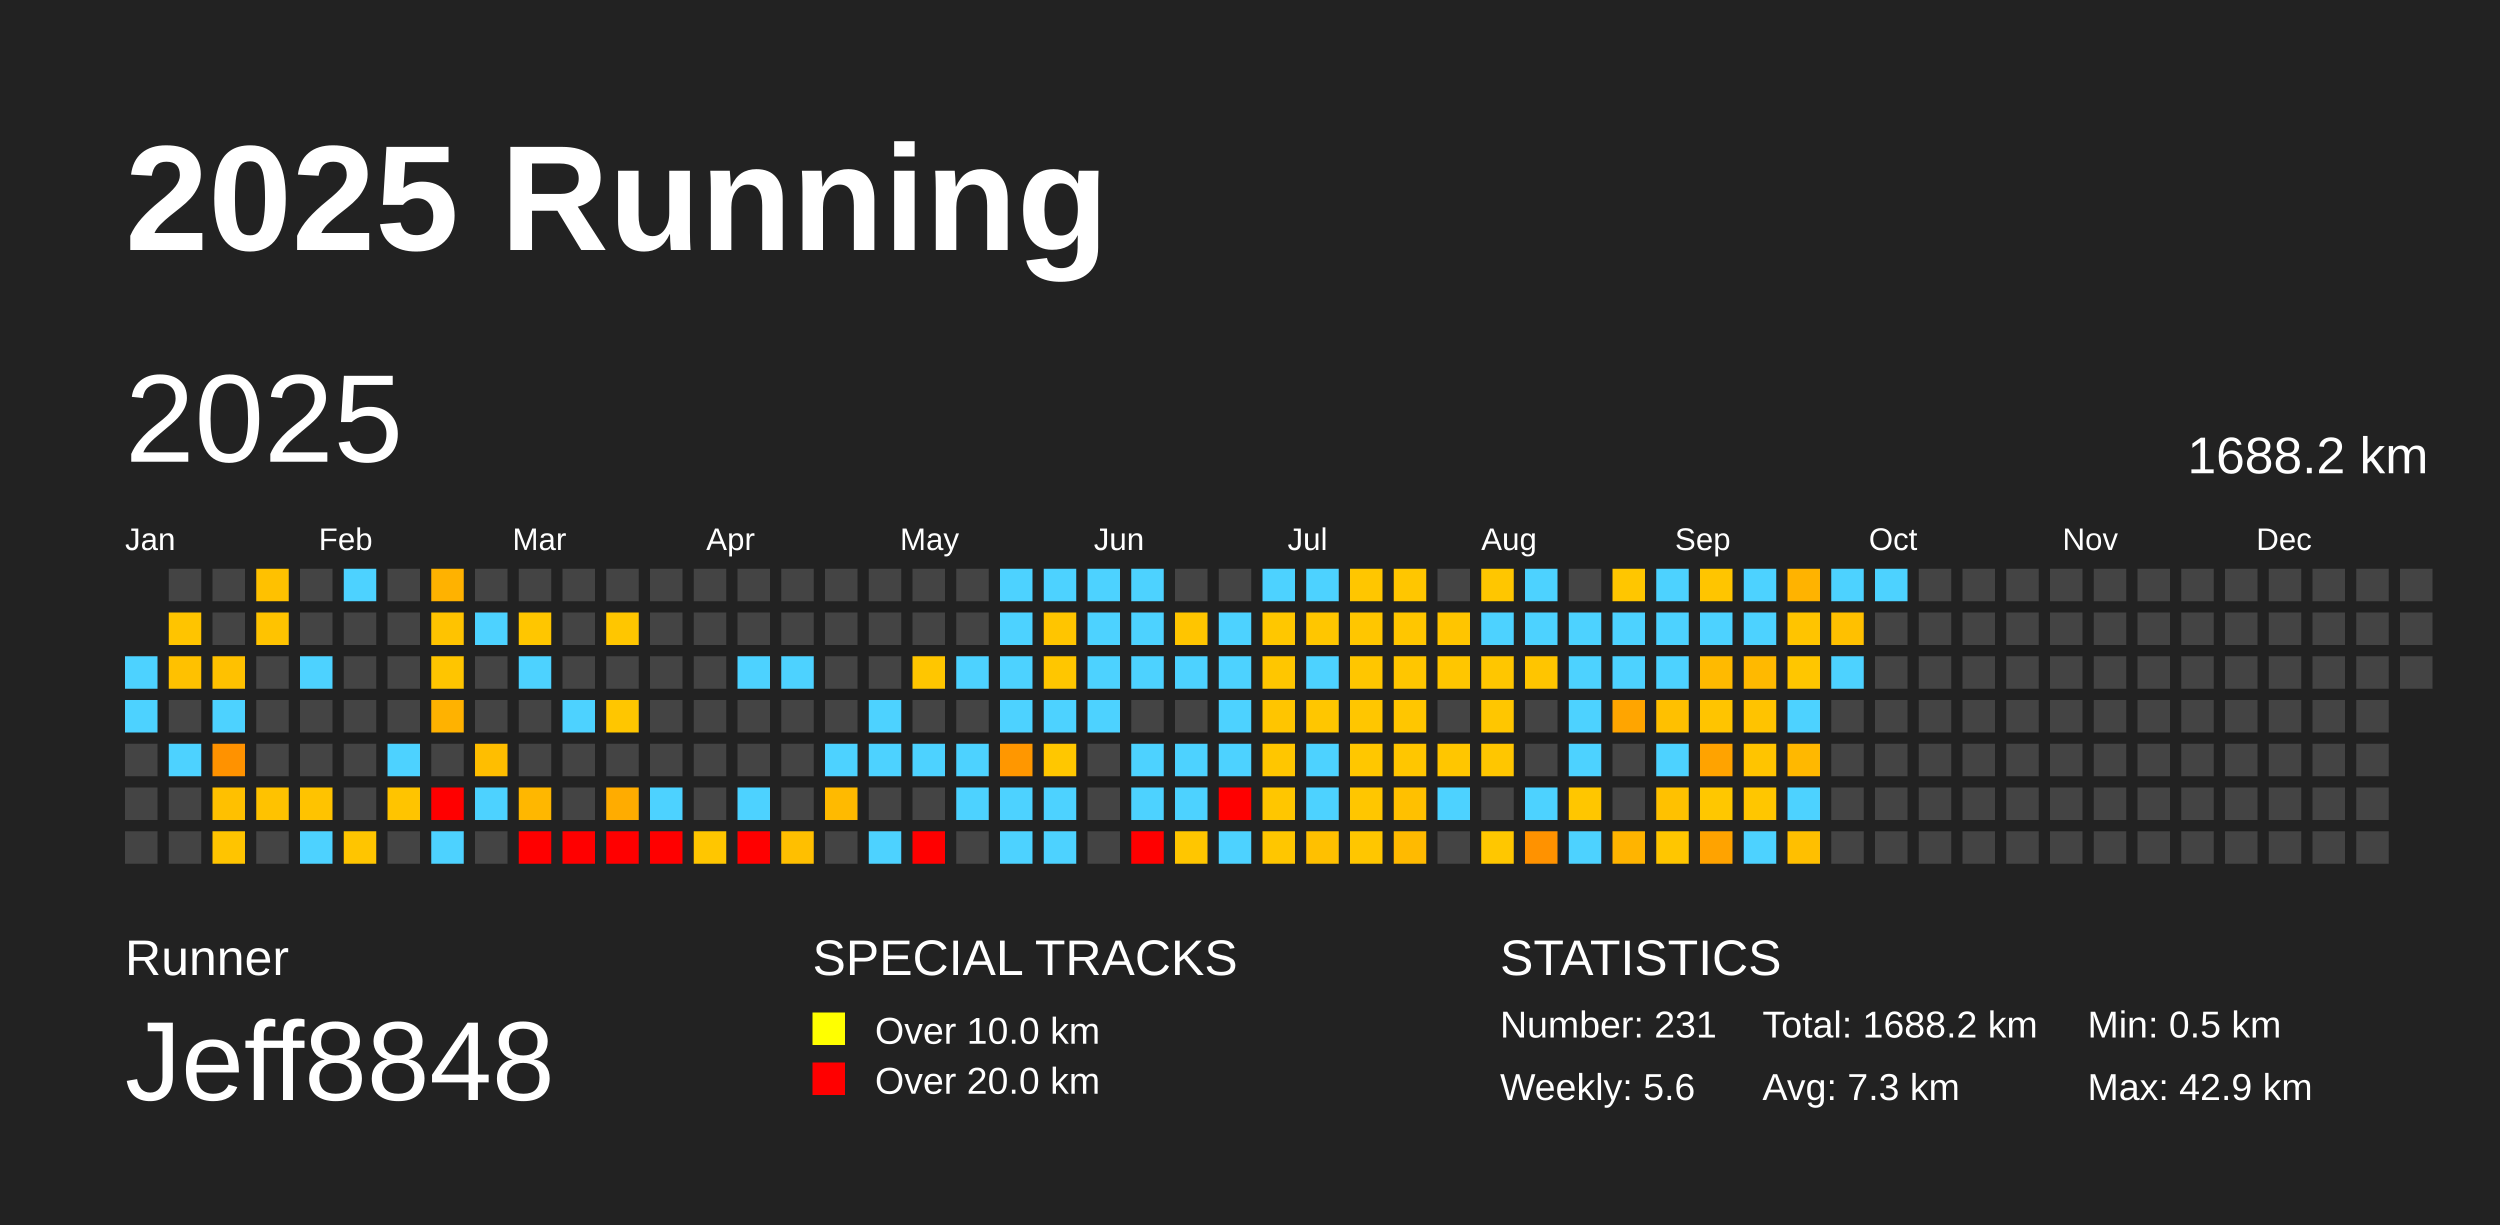
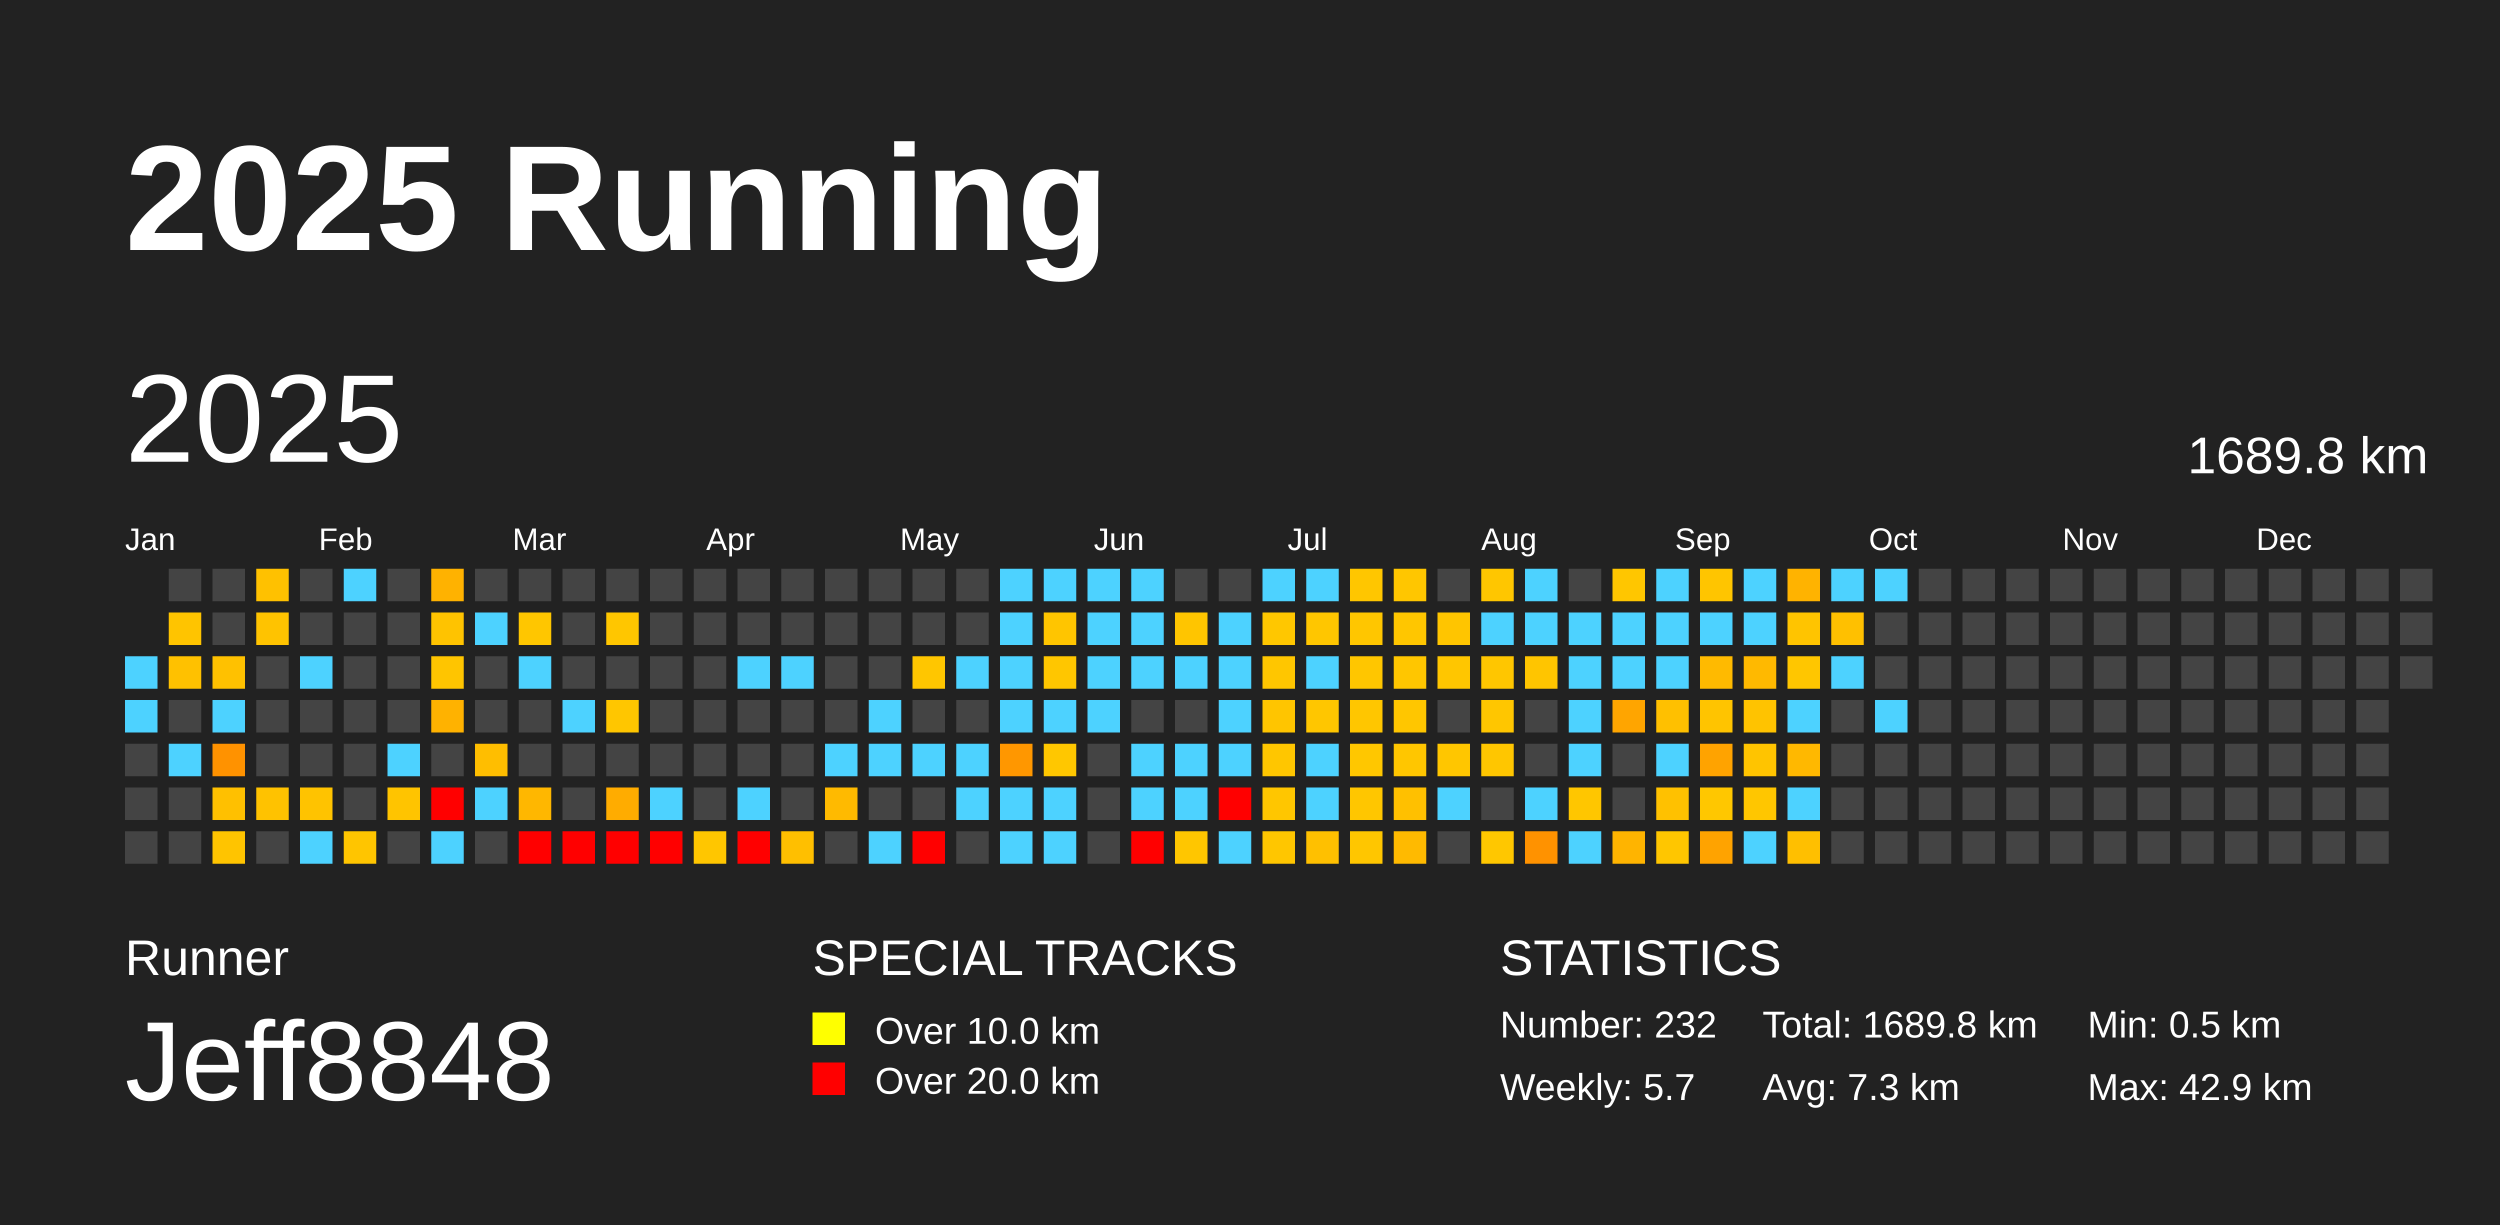
<svg xmlns="http://www.w3.org/2000/svg" baseProfile="full" height="98mm" version="1.1" viewBox="0,0,200,98" width="200mm">
  <defs />
  <rect fill="#222222" height="98" width="200" x="0" y="0" />
  <text fill="#FFFFFF" style="font-size:12px; font-family:Arial; font-weight:bold;" x="10" y="20">2025 Running</text>
  <text fill="#FFFFFF" style="font-size:4px; font-family:Arial" x="10" y="78">Runner</text>
  <text fill="#FFFFFF" style="font-size:9px; font-family:Arial" x="10" y="88">Jeff8848</text>
  <text fill="#FFFFFF" style="font-size:4px; font-family:Arial" x="65" y="78">SPECIAL TRACKS</text>
  <rect fill="yellow" height="2.6" width="2.6" x="65" y="81" />
  <text fill="#FFFFFF" style="font-size:3px; font-family:Arial" x="70" y="83.5">Over 10.0 km</text>
  <rect fill="red" height="2.6" width="2.6" x="65" y="85" />
  <text fill="#FFFFFF" style="font-size:3px; font-family:Arial" x="70" y="87.5">Over 20.0 km</text>
  <text fill="#FFFFFF" style="font-size:4px; font-family:Arial" x="120" y="78">STATISTICS</text>
-   <text fill="#FFFFFF" style="font-size:3px; font-family:Arial" x="120" y="83">Number: 231</text>
-   <text fill="#FFFFFF" style="font-size:3px; font-family:Arial" x="120" y="88">Weekly: 5.6</text>
-   <text fill="#FFFFFF" style="font-size:3px; font-family:Arial" x="141" y="83">Total: 1688.2 km</text>
+   <text fill="#FFFFFF" style="font-size:3px; font-family:Arial" x="120" y="83">Number: 232</text>
+   <text fill="#FFFFFF" style="font-size:3px; font-family:Arial" x="120" y="88">Weekly: 5.7</text>
+   <text fill="#FFFFFF" style="font-size:3px; font-family:Arial" x="141" y="83">Total: 1689.8 km</text>
  <text fill="#FFFFFF" style="font-size:3px; font-family:Arial" x="141" y="88">Avg: 7.3 km</text>
  <text fill="#FFFFFF" style="font-size:3px; font-family:Arial" x="167" y="83">Min: 0.5 km</text>
  <text fill="#FFFFFF" style="font-size:3px; font-family:Arial" x="167" y="88">Max: 42.9 km</text>
  <text dominant-baseline="hanging" fill="#FFFFFF" style="font-size:10.0px; font-family:Arial;" x="10" y="30">2025</text>
-   <text dominant-baseline="hanging" fill="#FFFFFF" style="font-size:4.125px; font-family:Arial;" x="175" y="35">1688.2 km</text>
+   <text dominant-baseline="hanging" fill="#FFFFFF" style="font-size:4.125px; font-family:Arial;" x="175" y="35">1689.8 km</text>
  <text fill="#FFFFFF" style="font-size:2.5px; font-family:Arial" x="10.0" y="44">Jan</text>
  <text fill="#FFFFFF" style="font-size:2.5px; font-family:Arial" x="25.5" y="44">Feb</text>
  <text fill="#FFFFFF" style="font-size:2.5px; font-family:Arial" x="41.0" y="44">Mar</text>
  <text fill="#FFFFFF" style="font-size:2.5px; font-family:Arial" x="56.5" y="44">Apr</text>
  <text fill="#FFFFFF" style="font-size:2.5px; font-family:Arial" x="72.0" y="44">May</text>
  <text fill="#FFFFFF" style="font-size:2.5px; font-family:Arial" x="87.5" y="44">Jun</text>
  <text fill="#FFFFFF" style="font-size:2.5px; font-family:Arial" x="103.0" y="44">Jul</text>
  <text fill="#FFFFFF" style="font-size:2.5px; font-family:Arial" x="118.5" y="44">Aug</text>
  <text fill="#FFFFFF" style="font-size:2.5px; font-family:Arial" x="134.0" y="44">Sep</text>
  <text fill="#FFFFFF" style="font-size:2.5px; font-family:Arial" x="149.5" y="44">Oct</text>
  <text fill="#FFFFFF" style="font-size:2.5px; font-family:Arial" x="165.0" y="44">Nov</text>
  <text fill="#FFFFFF" style="font-size:2.5px; font-family:Arial" x="180.5" y="44">Dec</text>
  <rect fill="#4dd2ff" height="2.6" width="2.6" x="10.0" y="52.5" />
  <rect fill="#4dd2ff" height="2.6" width="2.6" x="10.0" y="56.0" />
  <rect fill="#444444" height="2.6" width="2.6" x="10.0" y="59.5" />
  <rect fill="#444444" height="2.6" width="2.6" x="10.0" y="63.0" />
  <rect fill="#444444" height="2.6" width="2.6" x="10.0" y="66.5" />
  <rect fill="#444444" height="2.6" width="2.6" x="13.5" y="45.5" />
  <rect fill="#ffc400" height="2.6" width="2.6" x="13.5" y="49.0" />
  <rect fill="#ffc100" height="2.6" width="2.6" x="13.5" y="52.5" />
  <rect fill="#444444" height="2.6" width="2.6" x="13.5" y="56.0" />
  <rect fill="#4dd2ff" height="2.6" width="2.6" x="13.5" y="59.5" />
  <rect fill="#444444" height="2.6" width="2.6" x="13.5" y="63.0" />
  <rect fill="#444444" height="2.6" width="2.6" x="13.5" y="66.5" />
  <rect fill="#444444" height="2.6" width="2.6" x="17.0" y="45.5" />
  <rect fill="#444444" height="2.6" width="2.6" x="17.0" y="49.0" />
  <rect fill="#ffc100" height="2.6" width="2.6" x="17.0" y="52.5" />
  <rect fill="#4dd2ff" height="2.6" width="2.6" x="17.0" y="56.0" />
  <rect fill="#ff9200" height="2.6" width="2.6" x="17.0" y="59.5" />
  <rect fill="#ffc000" height="2.6" width="2.6" x="17.0" y="63.0" />
  <rect fill="#ffc400" height="2.6" width="2.6" x="17.0" y="66.5" />
  <rect fill="#ffc100" height="2.6" width="2.6" x="20.5" y="45.5" />
  <rect fill="#ffc300" height="2.6" width="2.6" x="20.5" y="49.0" />
  <rect fill="#444444" height="2.6" width="2.6" x="20.5" y="52.5" />
  <rect fill="#444444" height="2.6" width="2.6" x="20.5" y="56.0" />
  <rect fill="#444444" height="2.6" width="2.6" x="20.5" y="59.5" />
  <rect fill="#ffc200" height="2.6" width="2.6" x="20.5" y="63.0" />
  <rect fill="#444444" height="2.6" width="2.6" x="20.5" y="66.5" />
  <rect fill="#444444" height="2.6" width="2.6" x="24.0" y="45.5" />
  <rect fill="#444444" height="2.6" width="2.6" x="24.0" y="49.0" />
  <rect fill="#4dd2ff" height="2.6" width="2.6" x="24.0" y="52.5" />
  <rect fill="#444444" height="2.6" width="2.6" x="24.0" y="56.0" />
  <rect fill="#444444" height="2.6" width="2.6" x="24.0" y="59.5" />
  <rect fill="#ffc300" height="2.6" width="2.6" x="24.0" y="63.0" />
  <rect fill="#4dd2ff" height="2.6" width="2.6" x="24.0" y="66.5" />
  <rect fill="#4dd2ff" height="2.6" width="2.6" x="27.5" y="45.5" />
  <rect fill="#444444" height="2.6" width="2.6" x="27.5" y="49.0" />
  <rect fill="#444444" height="2.6" width="2.6" x="27.5" y="52.5" />
  <rect fill="#444444" height="2.6" width="2.6" x="27.5" y="56.0" />
  <rect fill="#444444" height="2.6" width="2.6" x="27.5" y="59.5" />
  <rect fill="#444444" height="2.6" width="2.6" x="27.5" y="63.0" />
  <rect fill="#ffc500" height="2.6" width="2.6" x="27.5" y="66.5" />
  <rect fill="#444444" height="2.6" width="2.6" x="31.0" y="45.5" />
  <rect fill="#444444" height="2.6" width="2.6" x="31.0" y="49.0" />
  <rect fill="#444444" height="2.6" width="2.6" x="31.0" y="52.5" />
  <rect fill="#444444" height="2.6" width="2.6" x="31.0" y="56.0" />
  <rect fill="#4dd2ff" height="2.6" width="2.6" x="31.0" y="59.5" />
  <rect fill="#ffc400" height="2.6" width="2.6" x="31.0" y="63.0" />
  <rect fill="#444444" height="2.6" width="2.6" x="31.0" y="66.5" />
  <rect fill="#ffb200" height="2.6" width="2.6" x="34.5" y="45.5" />
  <rect fill="#ffc300" height="2.6" width="2.6" x="34.5" y="49.0" />
  <rect fill="#ffc500" height="2.6" width="2.6" x="34.5" y="52.5" />
  <rect fill="#ffb200" height="2.6" width="2.6" x="34.5" y="56.0" />
  <rect fill="#444444" height="2.6" width="2.6" x="34.5" y="59.5" />
  <rect fill="red" height="2.6" width="2.6" x="34.5" y="63.0" />
  <rect fill="#4dd2ff" height="2.6" width="2.6" x="34.5" y="66.5" />
  <rect fill="#444444" height="2.6" width="2.6" x="38.0" y="45.5" />
  <rect fill="#4dd2ff" height="2.6" width="2.6" x="38.0" y="49.0" />
  <rect fill="#444444" height="2.6" width="2.6" x="38.0" y="52.5" />
  <rect fill="#444444" height="2.6" width="2.6" x="38.0" y="56.0" />
  <rect fill="#ffbe00" height="2.6" width="2.6" x="38.0" y="59.5" />
  <rect fill="#4dd2ff" height="2.6" width="2.6" x="38.0" y="63.0" />
  <rect fill="#444444" height="2.6" width="2.6" x="38.0" y="66.5" />
  <rect fill="#444444" height="2.6" width="2.6" x="41.5" y="45.5" />
  <rect fill="#ffc600" height="2.6" width="2.6" x="41.5" y="49.0" />
  <rect fill="#4dd2ff" height="2.6" width="2.6" x="41.5" y="52.5" />
  <rect fill="#444444" height="2.6" width="2.6" x="41.5" y="56.0" />
  <rect fill="#444444" height="2.6" width="2.6" x="41.5" y="59.5" />
  <rect fill="#ffb700" height="2.6" width="2.6" x="41.5" y="63.0" />
  <rect fill="red" height="2.6" width="2.6" x="41.5" y="66.5" />
  <rect fill="#444444" height="2.6" width="2.6" x="45.0" y="45.5" />
  <rect fill="#444444" height="2.6" width="2.6" x="45.0" y="49.0" />
  <rect fill="#444444" height="2.6" width="2.6" x="45.0" y="52.5" />
  <rect fill="#4dd2ff" height="2.6" width="2.6" x="45.0" y="56.0" />
  <rect fill="#444444" height="2.6" width="2.6" x="45.0" y="59.5" />
  <rect fill="#444444" height="2.6" width="2.6" x="45.0" y="63.0" />
  <rect fill="red" height="2.6" width="2.6" x="45.0" y="66.5" />
  <rect fill="#444444" height="2.6" width="2.6" x="48.5" y="45.5" />
  <rect fill="#ffc600" height="2.6" width="2.6" x="48.5" y="49.0" />
  <rect fill="#444444" height="2.6" width="2.6" x="48.5" y="52.5" />
  <rect fill="#ffc600" height="2.6" width="2.6" x="48.5" y="56.0" />
  <rect fill="#444444" height="2.6" width="2.6" x="48.5" y="59.5" />
  <rect fill="#ffac00" height="2.6" width="2.6" x="48.5" y="63.0" />
  <rect fill="red" height="2.6" width="2.6" x="48.5" y="66.5" />
  <rect fill="#444444" height="2.6" width="2.6" x="52.0" y="45.5" />
  <rect fill="#444444" height="2.6" width="2.6" x="52.0" y="49.0" />
  <rect fill="#444444" height="2.6" width="2.6" x="52.0" y="52.5" />
  <rect fill="#444444" height="2.6" width="2.6" x="52.0" y="56.0" />
  <rect fill="#444444" height="2.6" width="2.6" x="52.0" y="59.5" />
  <rect fill="#4dd2ff" height="2.6" width="2.6" x="52.0" y="63.0" />
  <rect fill="red" height="2.6" width="2.6" x="52.0" y="66.5" />
  <rect fill="#444444" height="2.6" width="2.6" x="55.5" y="45.5" />
  <rect fill="#444444" height="2.6" width="2.6" x="55.5" y="49.0" />
  <rect fill="#444444" height="2.6" width="2.6" x="55.5" y="52.5" />
  <rect fill="#444444" height="2.6" width="2.6" x="55.5" y="56.0" />
  <rect fill="#444444" height="2.6" width="2.6" x="55.5" y="59.5" />
  <rect fill="#444444" height="2.6" width="2.6" x="55.5" y="63.0" />
  <rect fill="#ffc600" height="2.6" width="2.6" x="55.5" y="66.5" />
  <rect fill="#444444" height="2.6" width="2.6" x="59.0" y="45.5" />
  <rect fill="#444444" height="2.6" width="2.6" x="59.0" y="49.0" />
  <rect fill="#4dd2ff" height="2.6" width="2.6" x="59.0" y="52.5" />
  <rect fill="#444444" height="2.6" width="2.6" x="59.0" y="56.0" />
  <rect fill="#444444" height="2.6" width="2.6" x="59.0" y="59.5" />
  <rect fill="#4dd2ff" height="2.6" width="2.6" x="59.0" y="63.0" />
  <rect fill="red" height="2.6" width="2.6" x="59.0" y="66.5" />
  <rect fill="#444444" height="2.6" width="2.6" x="62.5" y="45.5" />
  <rect fill="#444444" height="2.6" width="2.6" x="62.5" y="49.0" />
  <rect fill="#4dd2ff" height="2.6" width="2.6" x="62.5" y="52.5" />
  <rect fill="#444444" height="2.6" width="2.6" x="62.5" y="56.0" />
  <rect fill="#444444" height="2.6" width="2.6" x="62.5" y="59.5" />
  <rect fill="#444444" height="2.6" width="2.6" x="62.5" y="63.0" />
  <rect fill="#ffbf00" height="2.6" width="2.6" x="62.5" y="66.5" />
  <rect fill="#444444" height="2.6" width="2.6" x="66.0" y="45.5" />
  <rect fill="#444444" height="2.6" width="2.6" x="66.0" y="49.0" />
  <rect fill="#444444" height="2.6" width="2.6" x="66.0" y="52.5" />
  <rect fill="#444444" height="2.6" width="2.6" x="66.0" y="56.0" />
  <rect fill="#4dd2ff" height="2.6" width="2.6" x="66.0" y="59.5" />
  <rect fill="#ffba00" height="2.6" width="2.6" x="66.0" y="63.0" />
  <rect fill="#444444" height="2.6" width="2.6" x="66.0" y="66.5" />
  <rect fill="#444444" height="2.6" width="2.6" x="69.5" y="45.5" />
  <rect fill="#444444" height="2.6" width="2.6" x="69.5" y="49.0" />
  <rect fill="#444444" height="2.6" width="2.6" x="69.5" y="52.5" />
  <rect fill="#4dd2ff" height="2.6" width="2.6" x="69.5" y="56.0" />
  <rect fill="#4dd2ff" height="2.6" width="2.6" x="69.5" y="59.5" />
  <rect fill="#444444" height="2.6" width="2.6" x="69.5" y="63.0" />
  <rect fill="#4dd2ff" height="2.6" width="2.6" x="69.5" y="66.5" />
  <rect fill="#444444" height="2.6" width="2.6" x="73.0" y="45.5" />
  <rect fill="#444444" height="2.6" width="2.6" x="73.0" y="49.0" />
  <rect fill="#ffc600" height="2.6" width="2.6" x="73.0" y="52.5" />
  <rect fill="#444444" height="2.6" width="2.6" x="73.0" y="56.0" />
  <rect fill="#4dd2ff" height="2.6" width="2.6" x="73.0" y="59.5" />
  <rect fill="#444444" height="2.6" width="2.6" x="73.0" y="63.0" />
  <rect fill="red" height="2.6" width="2.6" x="73.0" y="66.5" />
  <rect fill="#444444" height="2.6" width="2.6" x="76.5" y="45.5" />
  <rect fill="#444444" height="2.6" width="2.6" x="76.5" y="49.0" />
  <rect fill="#4dd2ff" height="2.6" width="2.6" x="76.5" y="52.5" />
  <rect fill="#444444" height="2.6" width="2.6" x="76.5" y="56.0" />
  <rect fill="#4dd2ff" height="2.6" width="2.6" x="76.5" y="59.5" />
  <rect fill="#4dd2ff" height="2.6" width="2.6" x="76.5" y="63.0" />
  <rect fill="#444444" height="2.6" width="2.6" x="76.5" y="66.5" />
  <rect fill="#4dd2ff" height="2.6" width="2.6" x="80.0" y="45.5" />
  <rect fill="#4dd2ff" height="2.6" width="2.6" x="80.0" y="49.0" />
  <rect fill="#4dd2ff" height="2.6" width="2.6" x="80.0" y="52.5" />
  <rect fill="#4dd2ff" height="2.6" width="2.6" x="80.0" y="56.0" />
  <rect fill="#ff9700" height="2.6" width="2.6" x="80.0" y="59.5" />
  <rect fill="#4dd2ff" height="2.6" width="2.6" x="80.0" y="63.0" />
  <rect fill="#4dd2ff" height="2.6" width="2.6" x="80.0" y="66.5" />
  <rect fill="#4dd2ff" height="2.6" width="2.6" x="83.5" y="45.5" />
  <rect fill="#ffc500" height="2.6" width="2.6" x="83.5" y="49.0" />
  <rect fill="#ffc600" height="2.6" width="2.6" x="83.5" y="52.5" />
  <rect fill="#4dd2ff" height="2.6" width="2.6" x="83.5" y="56.0" />
  <rect fill="#ffc700" height="2.6" width="2.6" x="83.5" y="59.5" />
  <rect fill="#4dd2ff" height="2.6" width="2.6" x="83.5" y="63.0" />
  <rect fill="#4dd2ff" height="2.6" width="2.6" x="83.5" y="66.5" />
  <rect fill="#4dd2ff" height="2.6" width="2.6" x="87.0" y="45.5" />
  <rect fill="#4dd2ff" height="2.6" width="2.6" x="87.0" y="49.0" />
  <rect fill="#4dd2ff" height="2.6" width="2.6" x="87.0" y="52.5" />
  <rect fill="#4dd2ff" height="2.6" width="2.6" x="87.0" y="56.0" />
  <rect fill="#444444" height="2.6" width="2.6" x="87.0" y="59.5" />
  <rect fill="#444444" height="2.6" width="2.6" x="87.0" y="63.0" />
  <rect fill="#444444" height="2.6" width="2.6" x="87.0" y="66.5" />
  <rect fill="#4dd2ff" height="2.6" width="2.6" x="90.5" y="45.5" />
  <rect fill="#4dd2ff" height="2.6" width="2.6" x="90.5" y="49.0" />
  <rect fill="#4dd2ff" height="2.6" width="2.6" x="90.5" y="52.5" />
  <rect fill="#444444" height="2.6" width="2.6" x="90.5" y="56.0" />
  <rect fill="#4dd2ff" height="2.6" width="2.6" x="90.5" y="59.5" />
  <rect fill="#4dd2ff" height="2.6" width="2.6" x="90.5" y="63.0" />
  <rect fill="red" height="2.6" width="2.6" x="90.5" y="66.5" />
  <rect fill="#444444" height="2.6" width="2.6" x="94.0" y="45.5" />
  <rect fill="#ffc500" height="2.6" width="2.6" x="94.0" y="49.0" />
  <rect fill="#4dd2ff" height="2.6" width="2.6" x="94.0" y="52.5" />
  <rect fill="#444444" height="2.6" width="2.6" x="94.0" y="56.0" />
  <rect fill="#4dd2ff" height="2.6" width="2.6" x="94.0" y="59.5" />
  <rect fill="#4dd2ff" height="2.6" width="2.6" x="94.0" y="63.0" />
  <rect fill="#ffc600" height="2.6" width="2.6" x="94.0" y="66.5" />
  <rect fill="#444444" height="2.6" width="2.6" x="97.5" y="45.5" />
  <rect fill="#4dd2ff" height="2.6" width="2.6" x="97.5" y="49.0" />
  <rect fill="#4dd2ff" height="2.6" width="2.6" x="97.5" y="52.5" />
  <rect fill="#4dd2ff" height="2.6" width="2.6" x="97.5" y="56.0" />
  <rect fill="#4dd2ff" height="2.6" width="2.6" x="97.5" y="59.5" />
  <rect fill="red" height="2.6" width="2.6" x="97.5" y="63.0" />
  <rect fill="#4dd2ff" height="2.6" width="2.6" x="97.5" y="66.5" />
  <rect fill="#4dd2ff" height="2.6" width="2.6" x="101.0" y="45.5" />
  <rect fill="#ffc700" height="2.6" width="2.6" x="101.0" y="49.0" />
  <rect fill="#ffc600" height="2.6" width="2.6" x="101.0" y="52.5" />
  <rect fill="#ffc500" height="2.6" width="2.6" x="101.0" y="56.0" />
  <rect fill="#ffc600" height="2.6" width="2.6" x="101.0" y="59.5" />
  <rect fill="#ffc600" height="2.6" width="2.6" x="101.0" y="63.0" />
  <rect fill="#ffc600" height="2.6" width="2.6" x="101.0" y="66.5" />
  <rect fill="#4dd2ff" height="2.6" width="2.6" x="104.5" y="45.5" />
  <rect fill="#ffc600" height="2.6" width="2.6" x="104.5" y="49.0" />
  <rect fill="#4dd2ff" height="2.6" width="2.6" x="104.5" y="52.5" />
  <rect fill="#ffc600" height="2.6" width="2.6" x="104.5" y="56.0" />
  <rect fill="#4dd2ff" height="2.6" width="2.6" x="104.5" y="59.5" />
  <rect fill="#4dd2ff" height="2.6" width="2.6" x="104.5" y="63.0" />
  <rect fill="#ffc000" height="2.6" width="2.6" x="104.5" y="66.5" />
  <rect fill="#ffc600" height="2.6" width="2.6" x="108.0" y="45.5" />
  <rect fill="#ffc600" height="2.6" width="2.6" x="108.0" y="49.0" />
  <rect fill="#ffc600" height="2.6" width="2.6" x="108.0" y="52.5" />
  <rect fill="#ffc600" height="2.6" width="2.6" x="108.0" y="56.0" />
  <rect fill="#ffc700" height="2.6" width="2.6" x="108.0" y="59.5" />
  <rect fill="#ffc600" height="2.6" width="2.6" x="108.0" y="63.0" />
  <rect fill="#ffc600" height="2.6" width="2.6" x="108.0" y="66.5" />
  <rect fill="#ffc600" height="2.6" width="2.6" x="111.5" y="45.5" />
  <rect fill="#ffc600" height="2.6" width="2.6" x="111.5" y="49.0" />
  <rect fill="#ffc600" height="2.6" width="2.6" x="111.5" y="52.5" />
  <rect fill="#ffc600" height="2.6" width="2.6" x="111.5" y="56.0" />
  <rect fill="#ffc600" height="2.6" width="2.6" x="111.5" y="59.5" />
  <rect fill="#ffc000" height="2.6" width="2.6" x="111.5" y="63.0" />
  <rect fill="#ffba00" height="2.6" width="2.6" x="111.5" y="66.5" />
  <rect fill="#444444" height="2.6" width="2.6" x="115.0" y="45.5" />
  <rect fill="#ffc500" height="2.6" width="2.6" x="115.0" y="49.0" />
  <rect fill="#ffc600" height="2.6" width="2.6" x="115.0" y="52.5" />
  <rect fill="#444444" height="2.6" width="2.6" x="115.0" y="56.0" />
  <rect fill="#ffc600" height="2.6" width="2.6" x="115.0" y="59.5" />
  <rect fill="#4dd2ff" height="2.6" width="2.6" x="115.0" y="63.0" />
  <rect fill="#444444" height="2.6" width="2.6" x="115.0" y="66.5" />
  <rect fill="#ffc600" height="2.6" width="2.6" x="118.5" y="45.5" />
  <rect fill="#4dd2ff" height="2.6" width="2.6" x="118.5" y="49.0" />
  <rect fill="#ffc600" height="2.6" width="2.6" x="118.5" y="52.5" />
  <rect fill="#ffc600" height="2.6" width="2.6" x="118.5" y="56.0" />
  <rect fill="#ffc600" height="2.6" width="2.6" x="118.5" y="59.5" />
  <rect fill="#444444" height="2.6" width="2.6" x="118.5" y="63.0" />
  <rect fill="#ffc700" height="2.6" width="2.6" x="118.5" y="66.5" />
  <rect fill="#4dd2ff" height="2.6" width="2.6" x="122.0" y="45.5" />
  <rect fill="#4dd2ff" height="2.6" width="2.6" x="122.0" y="49.0" />
  <rect fill="#ffc500" height="2.6" width="2.6" x="122.0" y="52.5" />
  <rect fill="#444444" height="2.6" width="2.6" x="122.0" y="56.0" />
  <rect fill="#444444" height="2.6" width="2.6" x="122.0" y="59.5" />
  <rect fill="#4dd2ff" height="2.6" width="2.6" x="122.0" y="63.0" />
  <rect fill="#ff9200" height="2.6" width="2.6" x="122.0" y="66.5" />
  <rect fill="#444444" height="2.6" width="2.6" x="125.5" y="45.5" />
  <rect fill="#4dd2ff" height="2.6" width="2.6" x="125.5" y="49.0" />
  <rect fill="#4dd2ff" height="2.6" width="2.6" x="125.5" y="52.5" />
  <rect fill="#4dd2ff" height="2.6" width="2.6" x="125.5" y="56.0" />
  <rect fill="#4dd2ff" height="2.6" width="2.6" x="125.5" y="59.5" />
  <rect fill="#ffc600" height="2.6" width="2.6" x="125.5" y="63.0" />
  <rect fill="#4dd2ff" height="2.6" width="2.6" x="125.5" y="66.5" />
  <rect fill="#ffc600" height="2.6" width="2.6" x="129.0" y="45.5" />
  <rect fill="#4dd2ff" height="2.6" width="2.6" x="129.0" y="49.0" />
  <rect fill="#4dd2ff" height="2.6" width="2.6" x="129.0" y="52.5" />
  <rect fill="#ffa500" height="2.6" width="2.6" x="129.0" y="56.0" />
  <rect fill="#444444" height="2.6" width="2.6" x="129.0" y="59.5" />
  <rect fill="#444444" height="2.6" width="2.6" x="129.0" y="63.0" />
  <rect fill="#ffb400" height="2.6" width="2.6" x="129.0" y="66.5" />
  <rect fill="#4dd2ff" height="2.6" width="2.6" x="132.5" y="45.5" />
  <rect fill="#4dd2ff" height="2.6" width="2.6" x="132.5" y="49.0" />
  <rect fill="#4dd2ff" height="2.6" width="2.6" x="132.5" y="52.5" />
  <rect fill="#ffc000" height="2.6" width="2.6" x="132.5" y="56.0" />
  <rect fill="#4dd2ff" height="2.6" width="2.6" x="132.5" y="59.5" />
  <rect fill="#ffc100" height="2.6" width="2.6" x="132.5" y="63.0" />
  <rect fill="#ffc600" height="2.6" width="2.6" x="132.5" y="66.5" />
  <rect fill="#ffc500" height="2.6" width="2.6" x="136.0" y="45.5" />
  <rect fill="#4dd2ff" height="2.6" width="2.6" x="136.0" y="49.0" />
  <rect fill="#ffba00" height="2.6" width="2.6" x="136.0" y="52.5" />
  <rect fill="#ffc400" height="2.6" width="2.6" x="136.0" y="56.0" />
  <rect fill="#ffa300" height="2.6" width="2.6" x="136.0" y="59.5" />
  <rect fill="#ffc700" height="2.6" width="2.6" x="136.0" y="63.0" />
  <rect fill="#ffa300" height="2.6" width="2.6" x="136.0" y="66.5" />
  <rect fill="#4dd2ff" height="2.6" width="2.6" x="139.5" y="45.5" />
  <rect fill="#4dd2ff" height="2.6" width="2.6" x="139.5" y="49.0" />
  <rect fill="#ffb900" height="2.6" width="2.6" x="139.5" y="52.5" />
  <rect fill="#ffc300" height="2.6" width="2.6" x="139.5" y="56.0" />
  <rect fill="#ffc400" height="2.6" width="2.6" x="139.5" y="59.5" />
  <rect fill="#ffc600" height="2.6" width="2.6" x="139.5" y="63.0" />
  <rect fill="#4dd2ff" height="2.6" width="2.6" x="139.5" y="66.5" />
  <rect fill="#ffb300" height="2.6" width="2.6" x="143.0" y="45.5" />
  <rect fill="#ffc400" height="2.6" width="2.6" x="143.0" y="49.0" />
  <rect fill="#ffc600" height="2.6" width="2.6" x="143.0" y="52.5" />
  <rect fill="#4dd2ff" height="2.6" width="2.6" x="143.0" y="56.0" />
  <rect fill="#ffb800" height="2.6" width="2.6" x="143.0" y="59.5" />
  <rect fill="#4dd2ff" height="2.6" width="2.6" x="143.0" y="63.0" />
  <rect fill="#ffbf00" height="2.6" width="2.6" x="143.0" y="66.5" />
  <rect fill="#4dd2ff" height="2.6" width="2.6" x="146.5" y="45.5" />
  <rect fill="#ffc000" height="2.6" width="2.6" x="146.5" y="49.0" />
  <rect fill="#4dd2ff" height="2.6" width="2.6" x="146.5" y="52.5" />
  <rect fill="#444444" height="2.6" width="2.6" x="146.5" y="56.0" />
  <rect fill="#444444" height="2.6" width="2.6" x="146.5" y="59.5" />
  <rect fill="#444444" height="2.6" width="2.6" x="146.5" y="63.0" />
  <rect fill="#444444" height="2.6" width="2.6" x="146.5" y="66.5" />
  <rect fill="#4dd2ff" height="2.6" width="2.6" x="150.0" y="45.5" />
  <rect fill="#444444" height="2.6" width="2.6" x="150.0" y="49.0" />
  <rect fill="#444444" height="2.6" width="2.6" x="150.0" y="52.5" />
-   <rect fill="#444444" height="2.6" width="2.6" x="150.0" y="56.0" />
+   <rect fill="#4dd2ff" height="2.6" width="2.6" x="150.0" y="56.0" />
  <rect fill="#444444" height="2.6" width="2.6" x="150.0" y="59.5" />
  <rect fill="#444444" height="2.6" width="2.6" x="150.0" y="63.0" />
  <rect fill="#444444" height="2.6" width="2.6" x="150.0" y="66.5" />
  <rect fill="#444444" height="2.6" width="2.6" x="153.5" y="45.5" />
  <rect fill="#444444" height="2.6" width="2.6" x="153.5" y="49.0" />
  <rect fill="#444444" height="2.6" width="2.6" x="153.5" y="52.5" />
  <rect fill="#444444" height="2.6" width="2.6" x="153.5" y="56.0" />
  <rect fill="#444444" height="2.6" width="2.6" x="153.5" y="59.5" />
  <rect fill="#444444" height="2.6" width="2.6" x="153.5" y="63.0" />
  <rect fill="#444444" height="2.6" width="2.6" x="153.5" y="66.5" />
  <rect fill="#444444" height="2.6" width="2.6" x="157.0" y="45.5" />
  <rect fill="#444444" height="2.6" width="2.6" x="157.0" y="49.0" />
  <rect fill="#444444" height="2.6" width="2.6" x="157.0" y="52.5" />
  <rect fill="#444444" height="2.6" width="2.6" x="157.0" y="56.0" />
  <rect fill="#444444" height="2.6" width="2.6" x="157.0" y="59.5" />
  <rect fill="#444444" height="2.6" width="2.6" x="157.0" y="63.0" />
  <rect fill="#444444" height="2.6" width="2.6" x="157.0" y="66.5" />
  <rect fill="#444444" height="2.6" width="2.6" x="160.5" y="45.5" />
  <rect fill="#444444" height="2.6" width="2.6" x="160.5" y="49.0" />
  <rect fill="#444444" height="2.6" width="2.6" x="160.5" y="52.5" />
  <rect fill="#444444" height="2.6" width="2.6" x="160.5" y="56.0" />
  <rect fill="#444444" height="2.6" width="2.6" x="160.5" y="59.5" />
  <rect fill="#444444" height="2.6" width="2.6" x="160.5" y="63.0" />
  <rect fill="#444444" height="2.6" width="2.6" x="160.5" y="66.5" />
  <rect fill="#444444" height="2.6" width="2.6" x="164.0" y="45.5" />
  <rect fill="#444444" height="2.6" width="2.6" x="164.0" y="49.0" />
  <rect fill="#444444" height="2.6" width="2.6" x="164.0" y="52.5" />
  <rect fill="#444444" height="2.6" width="2.6" x="164.0" y="56.0" />
  <rect fill="#444444" height="2.6" width="2.6" x="164.0" y="59.5" />
  <rect fill="#444444" height="2.6" width="2.6" x="164.0" y="63.0" />
  <rect fill="#444444" height="2.6" width="2.6" x="164.0" y="66.5" />
  <rect fill="#444444" height="2.6" width="2.6" x="167.5" y="45.5" />
  <rect fill="#444444" height="2.6" width="2.6" x="167.5" y="49.0" />
  <rect fill="#444444" height="2.6" width="2.6" x="167.5" y="52.5" />
  <rect fill="#444444" height="2.6" width="2.6" x="167.5" y="56.0" />
  <rect fill="#444444" height="2.6" width="2.6" x="167.5" y="59.5" />
  <rect fill="#444444" height="2.6" width="2.6" x="167.5" y="63.0" />
  <rect fill="#444444" height="2.6" width="2.6" x="167.5" y="66.5" />
  <rect fill="#444444" height="2.6" width="2.6" x="171.0" y="45.5" />
  <rect fill="#444444" height="2.6" width="2.6" x="171.0" y="49.0" />
  <rect fill="#444444" height="2.6" width="2.6" x="171.0" y="52.5" />
  <rect fill="#444444" height="2.6" width="2.6" x="171.0" y="56.0" />
  <rect fill="#444444" height="2.6" width="2.6" x="171.0" y="59.5" />
  <rect fill="#444444" height="2.6" width="2.6" x="171.0" y="63.0" />
  <rect fill="#444444" height="2.6" width="2.6" x="171.0" y="66.5" />
  <rect fill="#444444" height="2.6" width="2.6" x="174.5" y="45.5" />
  <rect fill="#444444" height="2.6" width="2.6" x="174.5" y="49.0" />
  <rect fill="#444444" height="2.6" width="2.6" x="174.5" y="52.5" />
  <rect fill="#444444" height="2.6" width="2.6" x="174.5" y="56.0" />
  <rect fill="#444444" height="2.6" width="2.6" x="174.5" y="59.5" />
  <rect fill="#444444" height="2.6" width="2.6" x="174.5" y="63.0" />
  <rect fill="#444444" height="2.6" width="2.6" x="174.5" y="66.5" />
  <rect fill="#444444" height="2.6" width="2.6" x="178.0" y="45.5" />
  <rect fill="#444444" height="2.6" width="2.6" x="178.0" y="49.0" />
  <rect fill="#444444" height="2.6" width="2.6" x="178.0" y="52.5" />
  <rect fill="#444444" height="2.6" width="2.6" x="178.0" y="56.0" />
  <rect fill="#444444" height="2.6" width="2.6" x="178.0" y="59.5" />
  <rect fill="#444444" height="2.6" width="2.6" x="178.0" y="63.0" />
  <rect fill="#444444" height="2.6" width="2.6" x="178.0" y="66.5" />
  <rect fill="#444444" height="2.6" width="2.6" x="181.5" y="45.5" />
  <rect fill="#444444" height="2.6" width="2.6" x="181.5" y="49.0" />
  <rect fill="#444444" height="2.6" width="2.6" x="181.5" y="52.5" />
  <rect fill="#444444" height="2.6" width="2.6" x="181.5" y="56.0" />
  <rect fill="#444444" height="2.6" width="2.6" x="181.5" y="59.5" />
  <rect fill="#444444" height="2.6" width="2.6" x="181.5" y="63.0" />
  <rect fill="#444444" height="2.6" width="2.6" x="181.5" y="66.5" />
  <rect fill="#444444" height="2.6" width="2.6" x="185.0" y="45.5" />
  <rect fill="#444444" height="2.6" width="2.6" x="185.0" y="49.0" />
  <rect fill="#444444" height="2.6" width="2.6" x="185.0" y="52.5" />
  <rect fill="#444444" height="2.6" width="2.6" x="185.0" y="56.0" />
  <rect fill="#444444" height="2.6" width="2.6" x="185.0" y="59.5" />
  <rect fill="#444444" height="2.6" width="2.6" x="185.0" y="63.0" />
  <rect fill="#444444" height="2.6" width="2.6" x="185.0" y="66.5" />
  <rect fill="#444444" height="2.6" width="2.6" x="188.5" y="45.5" />
  <rect fill="#444444" height="2.6" width="2.6" x="188.5" y="49.0" />
  <rect fill="#444444" height="2.6" width="2.6" x="188.5" y="52.5" />
  <rect fill="#444444" height="2.6" width="2.6" x="188.5" y="56.0" />
  <rect fill="#444444" height="2.6" width="2.6" x="188.5" y="59.5" />
  <rect fill="#444444" height="2.6" width="2.6" x="188.5" y="63.0" />
  <rect fill="#444444" height="2.6" width="2.6" x="188.5" y="66.5" />
  <rect fill="#444444" height="2.6" width="2.6" x="192.0" y="45.5" />
  <rect fill="#444444" height="2.6" width="2.6" x="192.0" y="49.0" />
  <rect fill="#444444" height="2.6" width="2.6" x="192.0" y="52.5" />
</svg>
